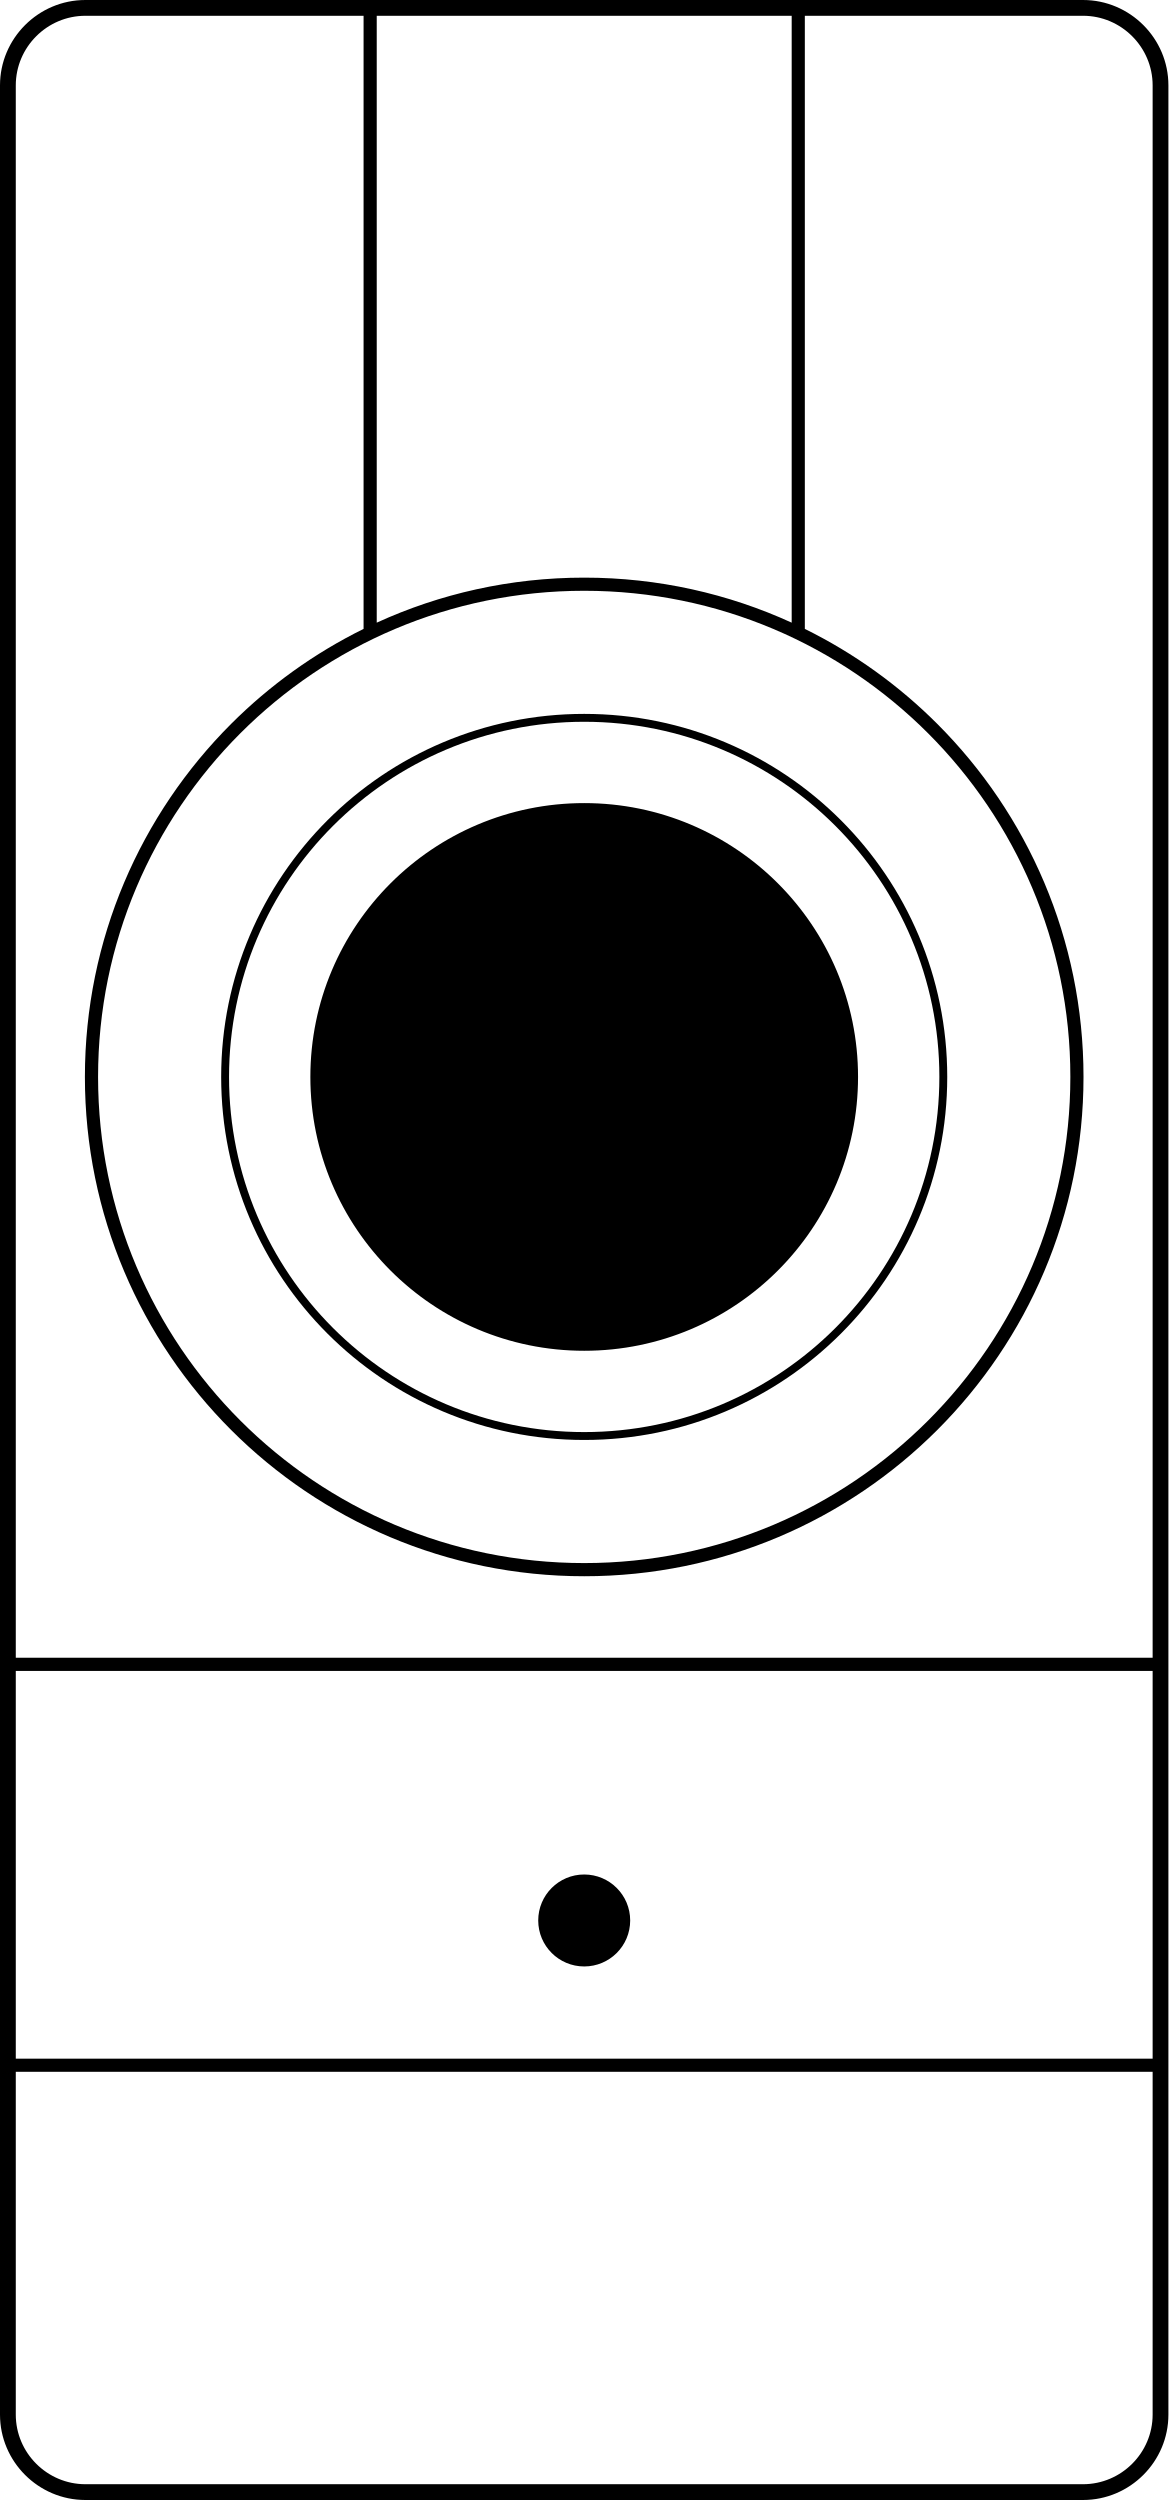
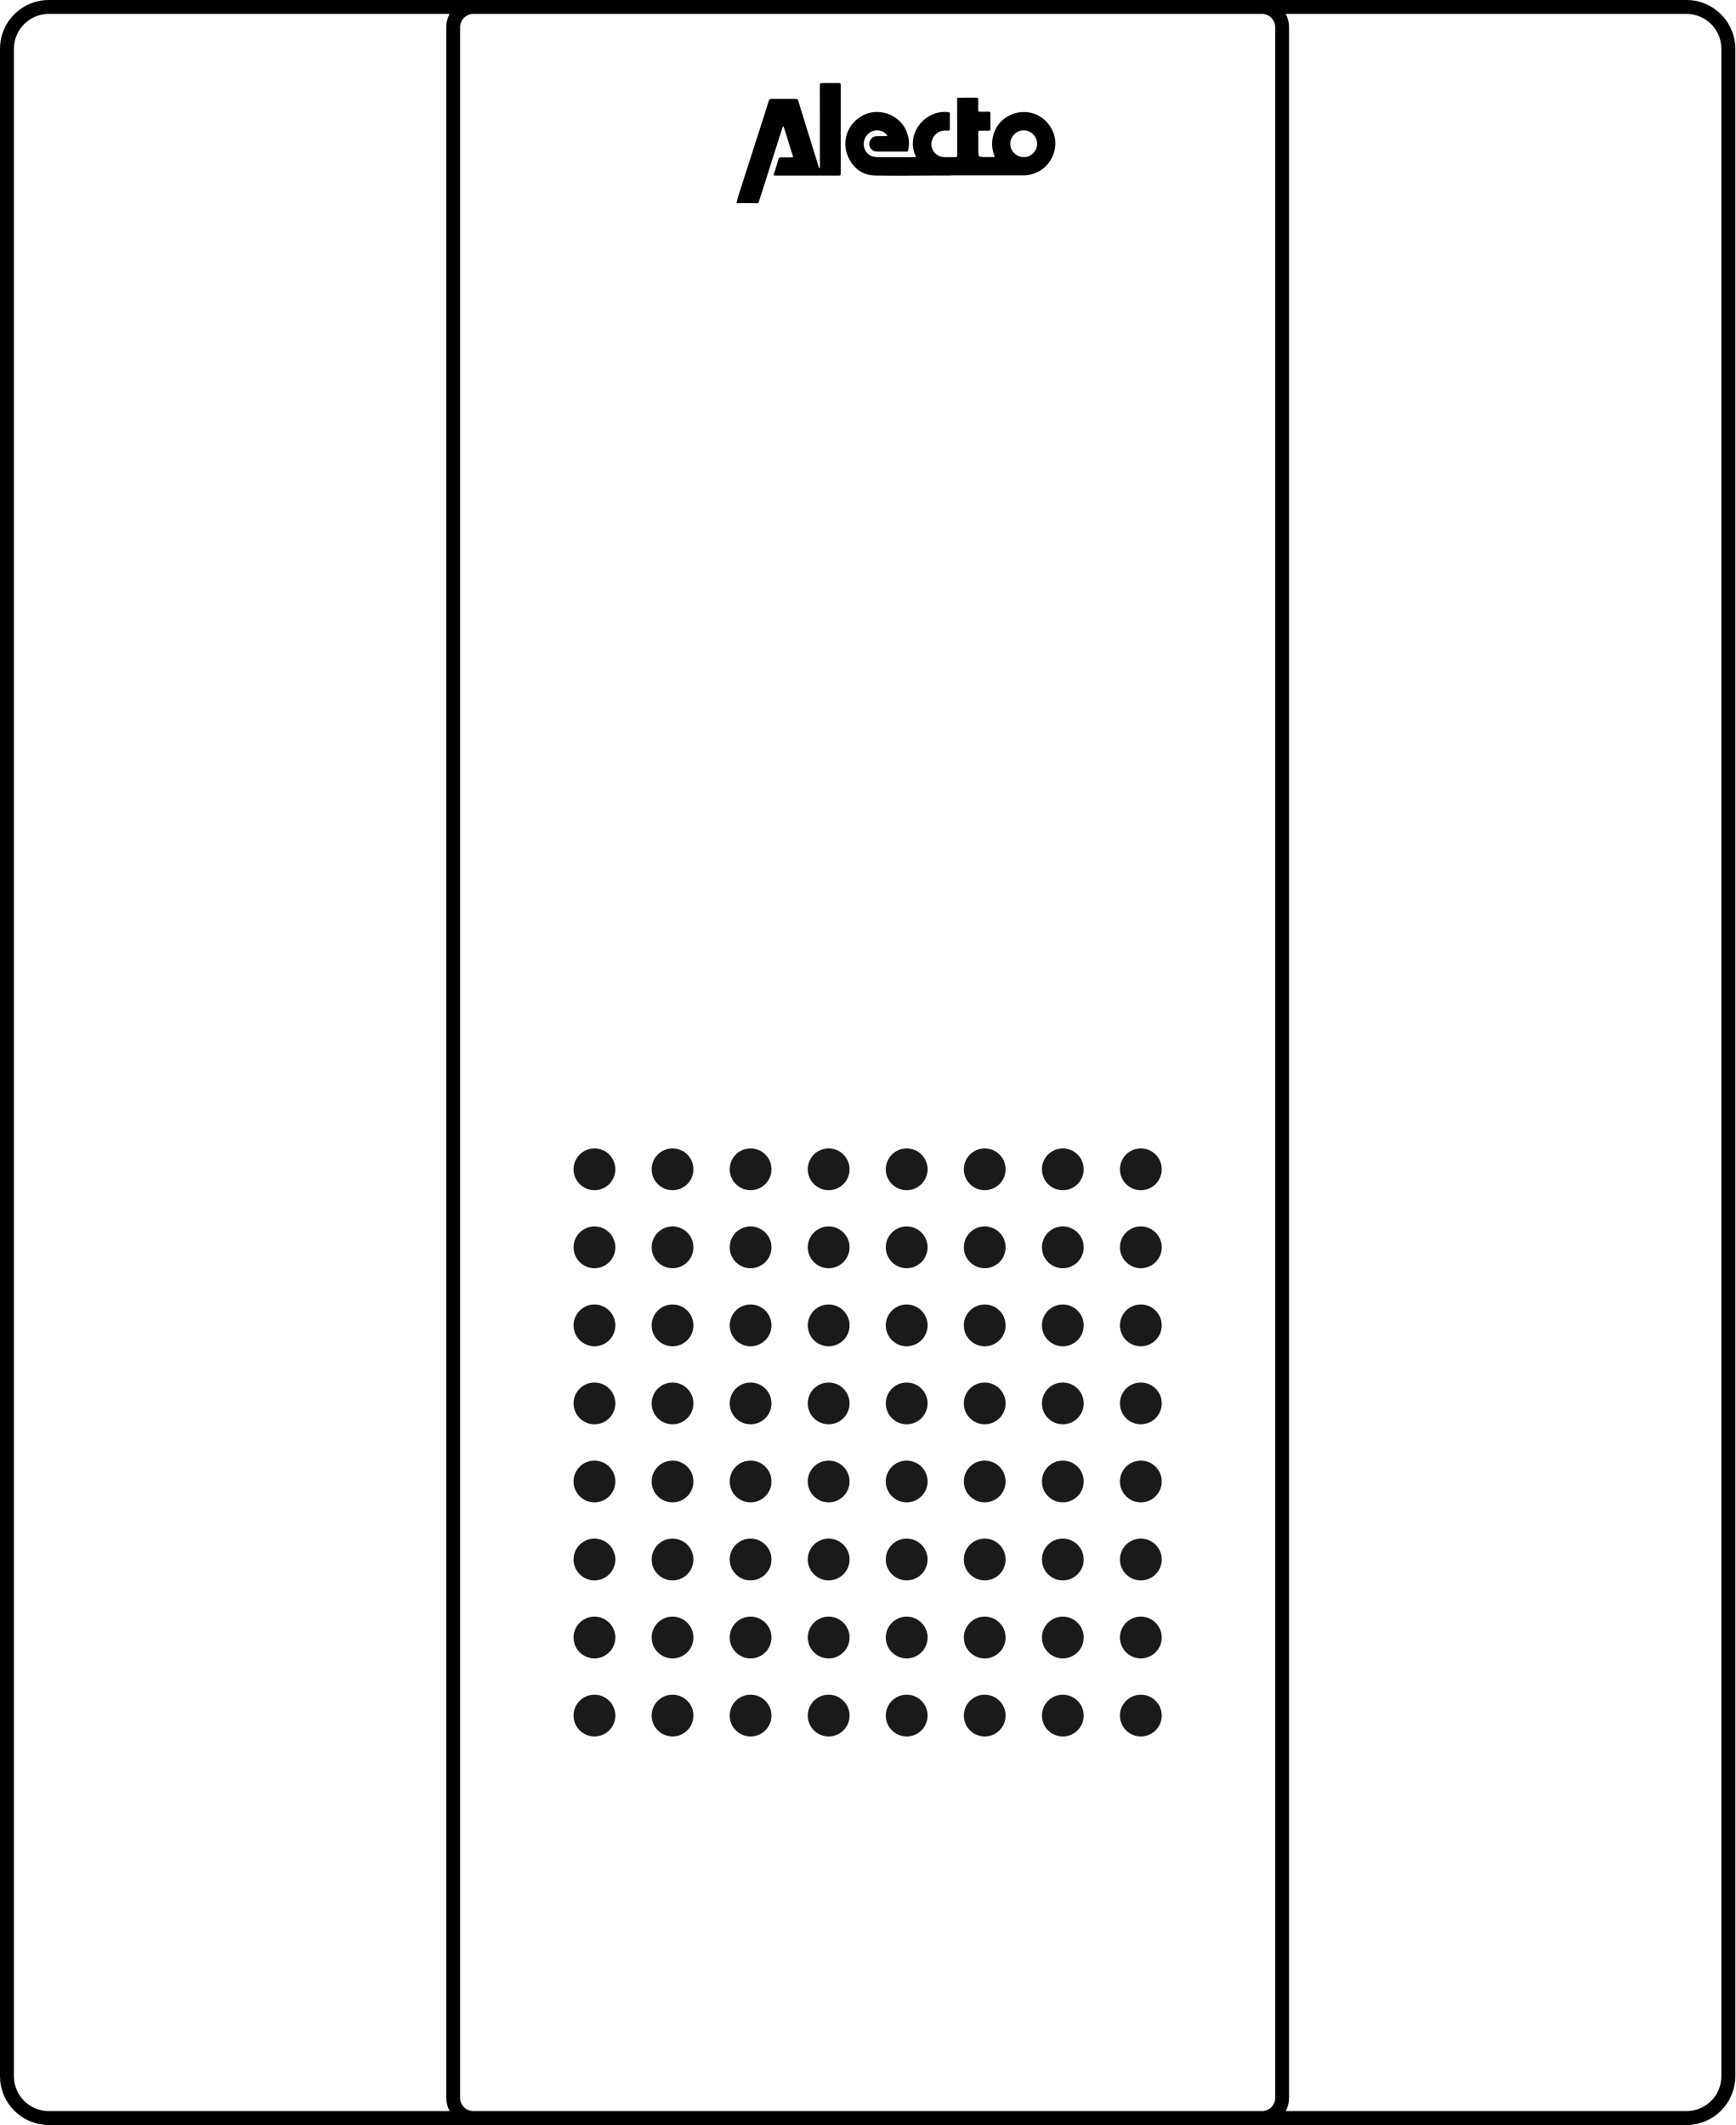
- <svg xmlns="http://www.w3.org/2000/svg" version="1.1" id="Layer_1" x="0px" y="0px" width="125.908px" height="269.401px" viewBox="0 0 125.908 269.401" enable-background="new 0 0 125.908 269.401" xml:space="preserve">
-   <path class="button" fill-rule="evenodd" clip-rule="evenodd" d="M62.954,87.251c15.906,0,28.8,12.894,28.8,28.8c0,15.906-12.894,28.8-28.8,28.8  c-15.906,0-28.8-12.894-28.8-28.8C34.154,100.145,47.049,87.251,62.954,87.251" />
-   <path class="button" d="M82.818,96.187c-5.083-5.083-12.106-8.228-19.864-8.228s-14.78,3.145-19.863,8.228c-5.083,5.083-8.228,12.106-8.228,19.863  s3.145,14.78,8.228,19.864c5.083,5.083,12.106,8.228,19.863,8.228s14.78-3.145,19.864-8.228c5.083-5.083,8.228-12.107,8.228-19.864  S87.901,101.271,82.818,96.187 M62.954,86.542c8.148,0,15.526,3.303,20.866,8.643c5.34,5.34,8.643,12.717,8.643,20.866  c0,8.148-3.303,15.526-8.643,20.866c-5.34,5.34-12.717,8.643-20.866,8.643c-8.148,0-15.526-3.303-20.866-8.643  s-8.643-12.717-8.643-20.866c0-8.148,3.303-15.526,8.643-20.866S54.806,86.542,62.954,86.542z" />
-   <path d="M90.016,88.989c-6.926-6.926-16.494-11.21-27.062-11.21c-10.568,0-20.136,4.284-27.062,11.21  c-6.926,6.925-11.21,16.493-11.21,27.061c0,10.568,4.284,20.136,11.21,27.061c6.925,6.926,16.493,11.21,27.062,11.21  c10.568,0,20.136-4.284,27.062-11.21c6.926-6.926,11.21-16.494,11.21-27.061C101.226,105.482,96.941,95.914,90.016,88.989   M62.954,76.929c10.803,0,20.584,4.379,27.663,11.458c7.079,7.079,11.458,16.86,11.458,27.663c0,10.803-4.379,20.583-11.458,27.663  c-7.079,7.079-16.86,11.458-27.663,11.458c-10.803,0-20.584-4.379-27.663-11.458c-7.08-7.08-11.458-16.86-11.458-27.663  c0-10.803,4.379-20.584,11.458-27.663C42.37,81.308,52.151,76.929,62.954,76.929z" />
-   <path d="M99.998,79.007c-9.48-9.48-22.577-15.344-37.043-15.344c-14.466,0-27.564,5.864-37.043,15.344  c-9.48,9.48-15.344,22.577-15.344,37.043c0,14.466,5.864,27.563,15.344,37.044c9.48,9.48,22.577,15.344,37.043,15.344  c14.466,0,27.563-5.864,37.043-15.344s15.344-22.577,15.344-37.044C115.342,101.584,109.478,88.487,99.998,79.007 M86.729,1.701  v66.07c5.311,2.62,10.127,6.09,14.271,10.234c9.737,9.736,15.759,23.188,15.759,38.046c0,14.857-6.022,28.309-15.759,38.046  c-9.737,9.737-23.188,15.759-38.046,15.759c-14.857,0-28.31-6.023-38.046-15.759c-9.737-9.737-15.759-23.189-15.759-38.046  c0-14.857,6.023-28.31,15.759-38.046c4.143-4.143,8.96-7.614,14.271-10.234V1.701H9.2c-2.061,0-3.937,0.844-5.296,2.204  C2.545,5.264,1.701,7.139,1.701,9.2v169.441h122.507V9.2c0-2.061-0.844-3.936-2.204-5.296c-1.359-1.359-3.235-2.204-5.296-2.204  H86.729z M85.312,67.098V1.701H40.597v65.397c6.809-3.115,14.381-4.852,22.358-4.852C70.931,62.246,78.503,63.983,85.312,67.098z   M124.208,223.259H1.701v36.941c0,2.061,0.844,3.937,2.204,5.296S7.139,267.7,9.2,267.7h107.508c2.061,0,3.937-0.844,5.296-2.204  c1.36-1.359,2.204-3.235,2.204-5.296V223.259z M1.701,221.842h122.507v-41.783H1.701V221.842z M9.2,0h107.508  c2.531,0,4.831,1.035,6.498,2.702c1.667,1.667,2.702,3.967,2.702,6.499v251c0,2.531-1.035,4.831-2.702,6.498  c-1.667,1.667-3.967,2.702-6.498,2.702H9.2c-2.531,0-4.831-1.035-6.498-2.702C1.035,265.032,0,262.732,0,260.201V9.2  c0-2.531,1.035-4.831,2.702-6.499C4.369,1.035,6.669,0,9.2,0z" />
-   <path fill-rule="evenodd" clip-rule="evenodd" d="M57.999,206.951c0,2.737,2.219,4.955,4.955,4.955c2.737,0,4.955-2.219,4.955-4.955  c0-2.736-2.219-4.955-4.955-4.955C60.218,201.995,57.999,204.214,57.999,206.951" />
+ <svg xmlns="http://www.w3.org/2000/svg" version="1.1" id="Layer_1" x="0px" y="0px" viewBox="0 0 352.92 432.25" style="enable-background:new 0 0 352.92 432.25;" xml:space="preserve">
+   <style type="text/css">
+ 	.st0{fill-rule:evenodd;clip-rule:evenodd;}
+ 	.st1{fill:#1A1A18;}
+ </style>
+   <path d="M343,0h-86.34H96.26H9.92C4.45,0,0,4.45,0,9.92v412.41c0,5.47,4.45,9.92,9.92,9.92h86.34h160.4H343  c5.47,0,9.92-4.45,9.92-9.92V9.92C352.92,4.45,348.47,0,343,0z M2.83,422.33V9.92c0-3.91,3.18-7.09,7.09-7.09h81.53  c-0.44,0.79-0.7,1.71-0.7,2.68v421.23c0,0.97,0.26,1.88,0.7,2.68H9.92C6.01,429.42,2.83,426.24,2.83,422.33z M96.26,429.42  c-1.48,0-2.68-1.2-2.68-2.68V5.51c0-1.48,1.2-2.68,2.68-2.68h160.4c1.48,0,2.68,1.2,2.68,2.68v421.23c0,1.48-1.2,2.68-2.68,2.68  H96.26z M350.09,422.33c0,3.91-3.18,7.09-7.09,7.09h-81.53c0.44-0.79,0.7-1.71,0.7-2.68V5.51c0-0.97-0.25-1.88-0.7-2.68H343  c3.91,0,7.09,3.18,7.09,7.09V422.33z" />
+   <g>
+     <path class="st0" d="M149.78,41.31c0.11-0.42,0.19-0.84,0.32-1.25c0.85-2.66,1.7-5.32,2.55-7.97c0.83-2.59,1.67-5.18,2.5-7.77   c0.4-1.26,0.8-2.51,1.19-3.77c0.1-0.33,0.25-0.45,0.61-0.44c1.64,0.02,3.28,0.01,4.92,0.01c0.24,0,0.37,0.06,0.45,0.31   c0.44,1.47,0.91,2.95,1.37,4.42c0.51,1.64,1.02,3.28,1.52,4.92c0.41,1.32,0.81,2.63,1.22,3.95c0.03,0.11,0.07,0.22,0.12,0.33   c0.04,0.08,0.09,0.16,0.14,0.24c0.02-0.1,0.06-0.2,0.06-0.3c0-5.57,0-11.14-0.01-16.71c0-0.28,0.07-0.39,0.37-0.39   c1.16,0.01,2.32,0.01,3.48,0c0.31,0,0.4,0.1,0.4,0.4c-0.01,6-0.01,12.01,0,18.01c0,0.33-0.11,0.42-0.42,0.42   c-4.3-0.01-8.59-0.01-12.89,0c-0.3,0-0.38-0.04-0.27-0.37c0.32-0.95,0.6-1.92,0.87-2.88c0.1-0.34,0.24-0.49,0.63-0.47   c0.7,0.04,1.4,0.01,2.11,0.01c0.25,0,0.3-0.07,0.22-0.31c-0.61-1.95-1.22-3.9-1.83-5.85c-0.02-0.07-0.08-0.13-0.11-0.19   c-0.04,0.06-0.1,0.13-0.13,0.2c-0.31,0.95-0.61,1.89-0.91,2.84c-0.57,1.79-1.15,3.58-1.71,5.37c-0.56,1.77-1.12,3.54-1.68,5.31   c-0.21,0.66-0.42,1.31-0.64,1.96C152.73,41.31,151.25,41.31,149.78,41.31" />
+   </g>
+   <g>
+     <path class="st0" d="M208.21,31.96c1.51,0,2.71-1.2,2.71-2.72c0-1.51-1.2-2.72-2.71-2.73c-1.49,0-2.73,1.22-2.74,2.71   C205.45,30.73,206.68,31.96,208.21,31.96 M193.36,35.71c-1.02,0-2.04,0-3.05,0c-4.07,0.01-8.15,0.07-12.22,0   c-2.57-0.04-4.46-1.36-5.54-3.67c-1.62-3.46,0.01-7.42,3.55-8.84c3.19-1.28,7.08,0.42,8.3,3.62c0.46,1.2,0.62,2.41,0.31,3.68   c-0.06,0.24-0.15,0.34-0.4,0.34c-2-0.01-4,0-6-0.01c-0.87-0.01-1.49-0.66-1.51-1.52c-0.02-0.87,0.63-1.59,1.5-1.62   c0.63-0.03,1.26,0,1.9-0.01c0.09,0,0.19-0.05,0.28-0.08c-0.05-0.08-0.09-0.16-0.15-0.23c-0.8-0.84-1.97-1.09-2.99-0.65   c-1.07,0.47-1.75,1.58-1.67,2.76c0.09,1.39,1.07,2.37,2.49,2.46c0.7,0.05,1.4,0.04,2.1,0.04c1.87,0,3.75,0,5.62,0   c0.42,0,0.44-0.01,0.27-0.4c-1.54-3.5,0.63-7.41,4.1-8.53c0.83-0.27,1.69-0.35,2.57-0.25c0.27,0.03,0.38,0.11,0.37,0.41   c-0.02,0.99-0.02,1.99,0,2.98c0.01,0.3-0.1,0.39-0.38,0.37c-0.82-0.06-1.61,0.04-2.29,0.56c-0.92,0.7-1.33,1.93-0.97,3.01   c0.37,1.1,1.35,1.82,2.52,1.83c0.71,0.01,1.43-0.02,2.14,0.01c0.37,0.01,0.45-0.12,0.45-0.47c-0.01-3.71-0.01-7.42-0.01-11.13   c0-0.49,0-0.49,0.48-0.49c1.14,0,2.27,0.01,3.41-0.01c0.3,0,0.42,0.09,0.41,0.4c-0.02,0.69,0,1.38-0.01,2.07   c-0.01,0.3,0.11,0.39,0.39,0.39c0.59-0.01,1.17,0.01,1.76-0.01c0.25-0.01,0.33,0.08,0.33,0.32c-0.01,1.08-0.01,2.15,0,3.23   c0,0.25-0.11,0.32-0.34,0.32c-0.6-0.01-1.19,0-1.79-0.01c-0.24-0.01-0.34,0.08-0.34,0.32c0.01,1.38-0.01,2.76,0.01,4.14   c0.01,0.75,0.21,0.9,0.97,0.9c0.67,0,1.33,0,2,0c0.39,0,0.41-0.02,0.27-0.4c-0.41-1.11-0.55-2.24-0.33-3.41   c0.4-2.12,1.54-3.71,3.46-4.66c3.43-1.69,7.39-0.16,8.85,3.38c1.26,3.03-0.21,6.76-3.21,8.17c-0.94,0.44-1.91,0.66-2.95,0.66   c-4.89-0.01-9.78-0.01-14.67-0.01C193.36,35.7,193.36,35.7,193.36,35.71z" />
+   </g>
+   <g>
+     <circle class="st1" cx="120.9" cy="348.97" r="4.25" />
+     <circle class="st1" cx="120.9" cy="333.09" r="4.25" />
+     <circle class="st1" cx="120.9" cy="317.22" r="4.25" />
+     <circle class="st1" cx="120.9" cy="301.35" r="4.25" />
+     <circle class="st1" cx="120.9" cy="285.47" r="4.25" />
+     <circle class="st1" cx="120.9" cy="269.6" r="4.25" />
+     <circle class="st1" cx="120.9" cy="253.72" r="4.25" />
+     <circle class="st1" cx="120.9" cy="237.85" r="4.25" />
+     <circle class="st1" cx="136.78" cy="348.97" r="4.25" />
+     <circle class="st1" cx="136.78" cy="333.09" r="4.25" />
+     <circle class="st1" cx="136.78" cy="317.22" r="4.25" />
+     <circle class="st1" cx="136.78" cy="301.35" r="4.25" />
+     <circle class="st1" cx="136.78" cy="285.47" r="4.25" />
+     <circle class="st1" cx="136.78" cy="269.6" r="4.25" />
+     <circle class="st1" cx="136.78" cy="253.72" r="4.25" />
+     <circle class="st1" cx="136.78" cy="237.85" r="4.25" />
+     <circle class="st1" cx="152.65" cy="348.97" r="4.25" />
+     <circle class="st1" cx="152.65" cy="333.09" r="4.25" />
+     <circle class="st1" cx="152.65" cy="317.22" r="4.25" />
+     <circle class="st1" cx="152.65" cy="301.35" r="4.25" />
+     <circle class="st1" cx="152.65" cy="285.47" r="4.25" />
+     <circle class="st1" cx="152.65" cy="269.6" r="4.25" />
+     <circle class="st1" cx="152.65" cy="253.72" r="4.25" />
+     <circle class="st1" cx="152.65" cy="237.85" r="4.25" />
+     <circle class="st1" cx="168.53" cy="348.97" r="4.25" />
+     <circle class="st1" cx="168.53" cy="333.09" r="4.25" />
+     <circle class="st1" cx="168.53" cy="317.22" r="4.25" />
+     <circle class="st1" cx="168.53" cy="301.35" r="4.25" />
+     <circle class="st1" cx="168.53" cy="285.47" r="4.25" />
+     <circle class="st1" cx="168.53" cy="269.6" r="4.25" />
+     <circle class="st1" cx="168.53" cy="253.72" r="4.25" />
+     <circle class="st1" cx="168.53" cy="237.85" r="4.25" />
+     <circle class="st1" cx="184.4" cy="348.97" r="4.25" />
+     <circle class="st1" cx="184.4" cy="333.09" r="4.25" />
+     <circle class="st1" cx="184.4" cy="317.22" r="4.25" />
+     <circle class="st1" cx="184.4" cy="301.35" r="4.25" />
+     <circle class="st1" cx="184.4" cy="285.47" r="4.25" />
+     <circle class="st1" cx="184.4" cy="269.6" r="4.25" />
+     <circle class="st1" cx="184.4" cy="253.72" r="4.25" />
+     <circle class="st1" cx="184.4" cy="237.85" r="4.25" />
+     <circle class="st1" cx="200.27" cy="348.97" r="4.25" />
+     <circle class="st1" cx="200.27" cy="333.09" r="4.25" />
+     <circle class="st1" cx="200.27" cy="317.22" r="4.25" />
+     <circle class="st1" cx="200.27" cy="301.35" r="4.25" />
+     <circle class="st1" cx="200.27" cy="285.47" r="4.25" />
+     <circle class="st1" cx="200.27" cy="269.6" r="4.25" />
+     <circle class="st1" cx="200.27" cy="253.72" r="4.25" />
+     <circle class="st1" cx="200.27" cy="237.85" r="4.25" />
+     <circle class="st1" cx="216.15" cy="348.97" r="4.25" />
+     <circle class="st1" cx="216.15" cy="333.09" r="4.25" />
+     <circle class="st1" cx="216.15" cy="317.22" r="4.25" />
+     <circle class="st1" cx="216.15" cy="301.35" r="4.25" />
+     <circle class="st1" cx="216.15" cy="285.47" r="4.25" />
+     <circle class="st1" cx="216.15" cy="269.6" r="4.25" />
+     <circle class="st1" cx="216.15" cy="253.72" r="4.25" />
+     <circle class="st1" cx="216.15" cy="237.85" r="4.25" />
+     <circle class="st1" cx="232.02" cy="348.97" r="4.25" />
+     <circle class="st1" cx="232.02" cy="333.09" r="4.25" />
+     <circle class="st1" cx="232.02" cy="317.22" r="4.25" />
+     <circle class="st1" cx="232.02" cy="301.35" r="4.25" />
+     <circle class="st1" cx="232.02" cy="285.47" r="4.25" />
+     <circle class="st1" cx="232.02" cy="269.6" r="4.25" />
+     <circle class="st1" cx="232.02" cy="253.72" r="4.25" />
+     <circle class="st1" cx="232.02" cy="237.85" r="4.25" />
+   </g>
</svg>
